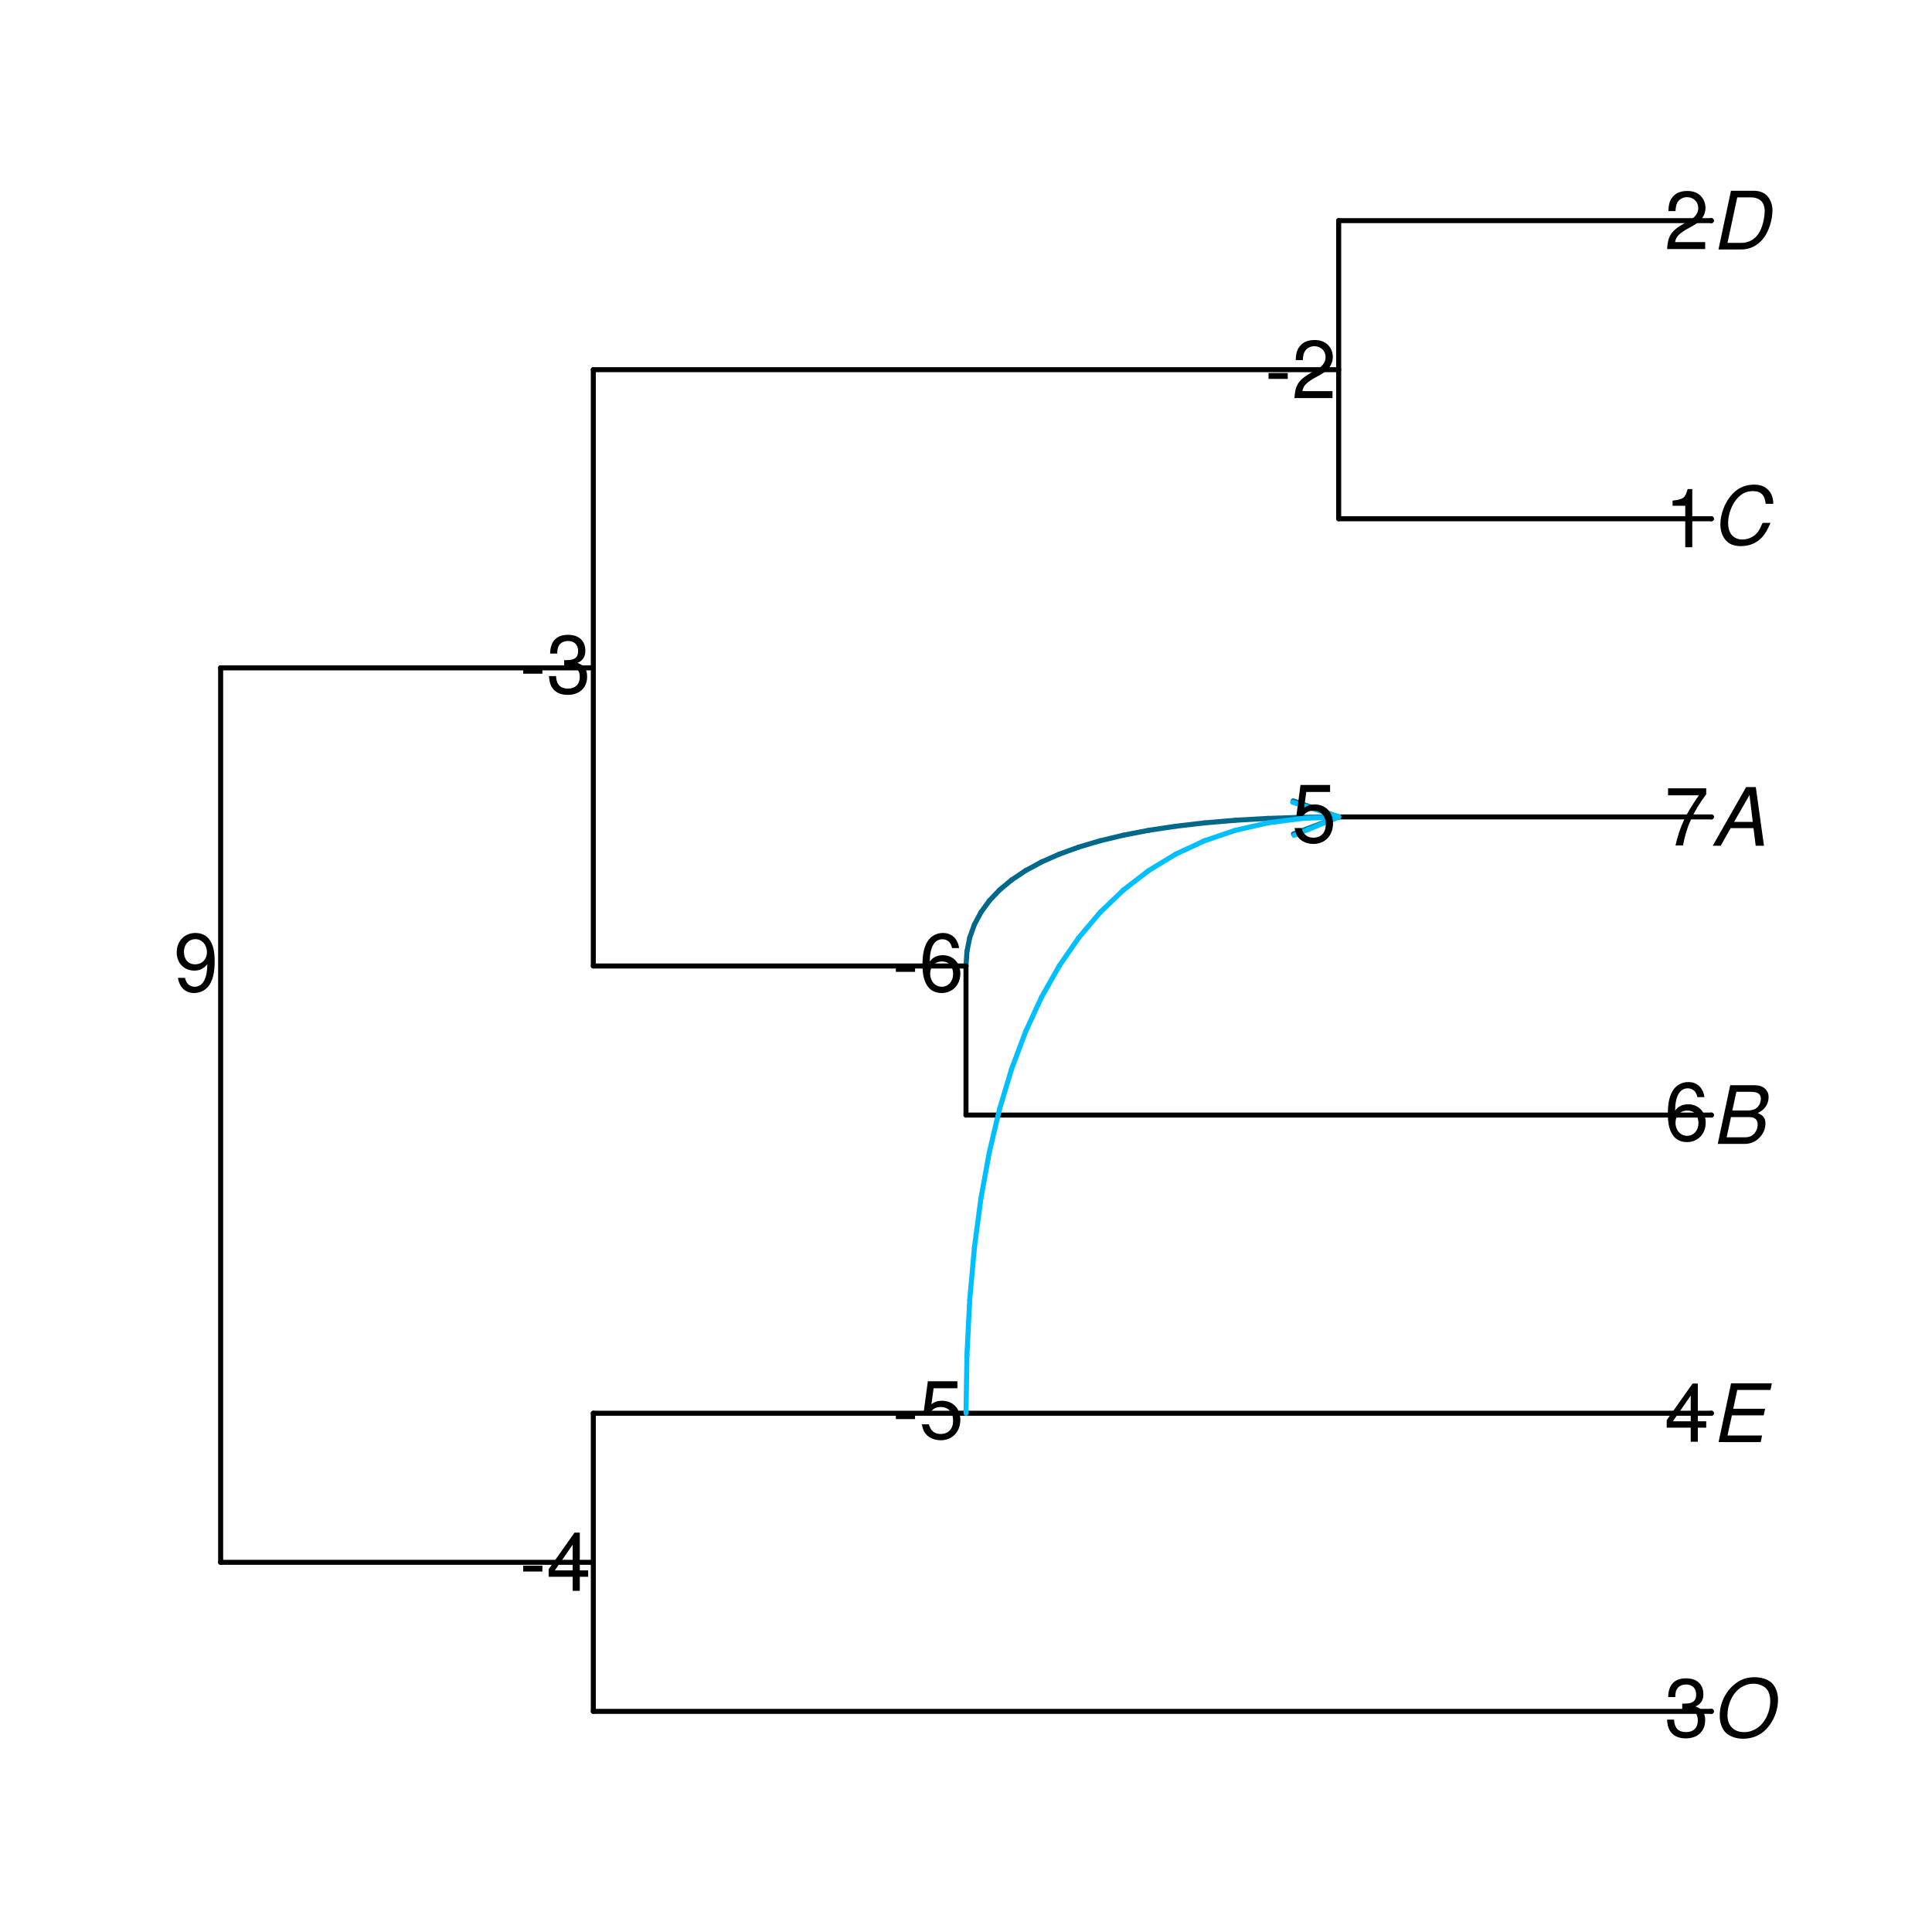
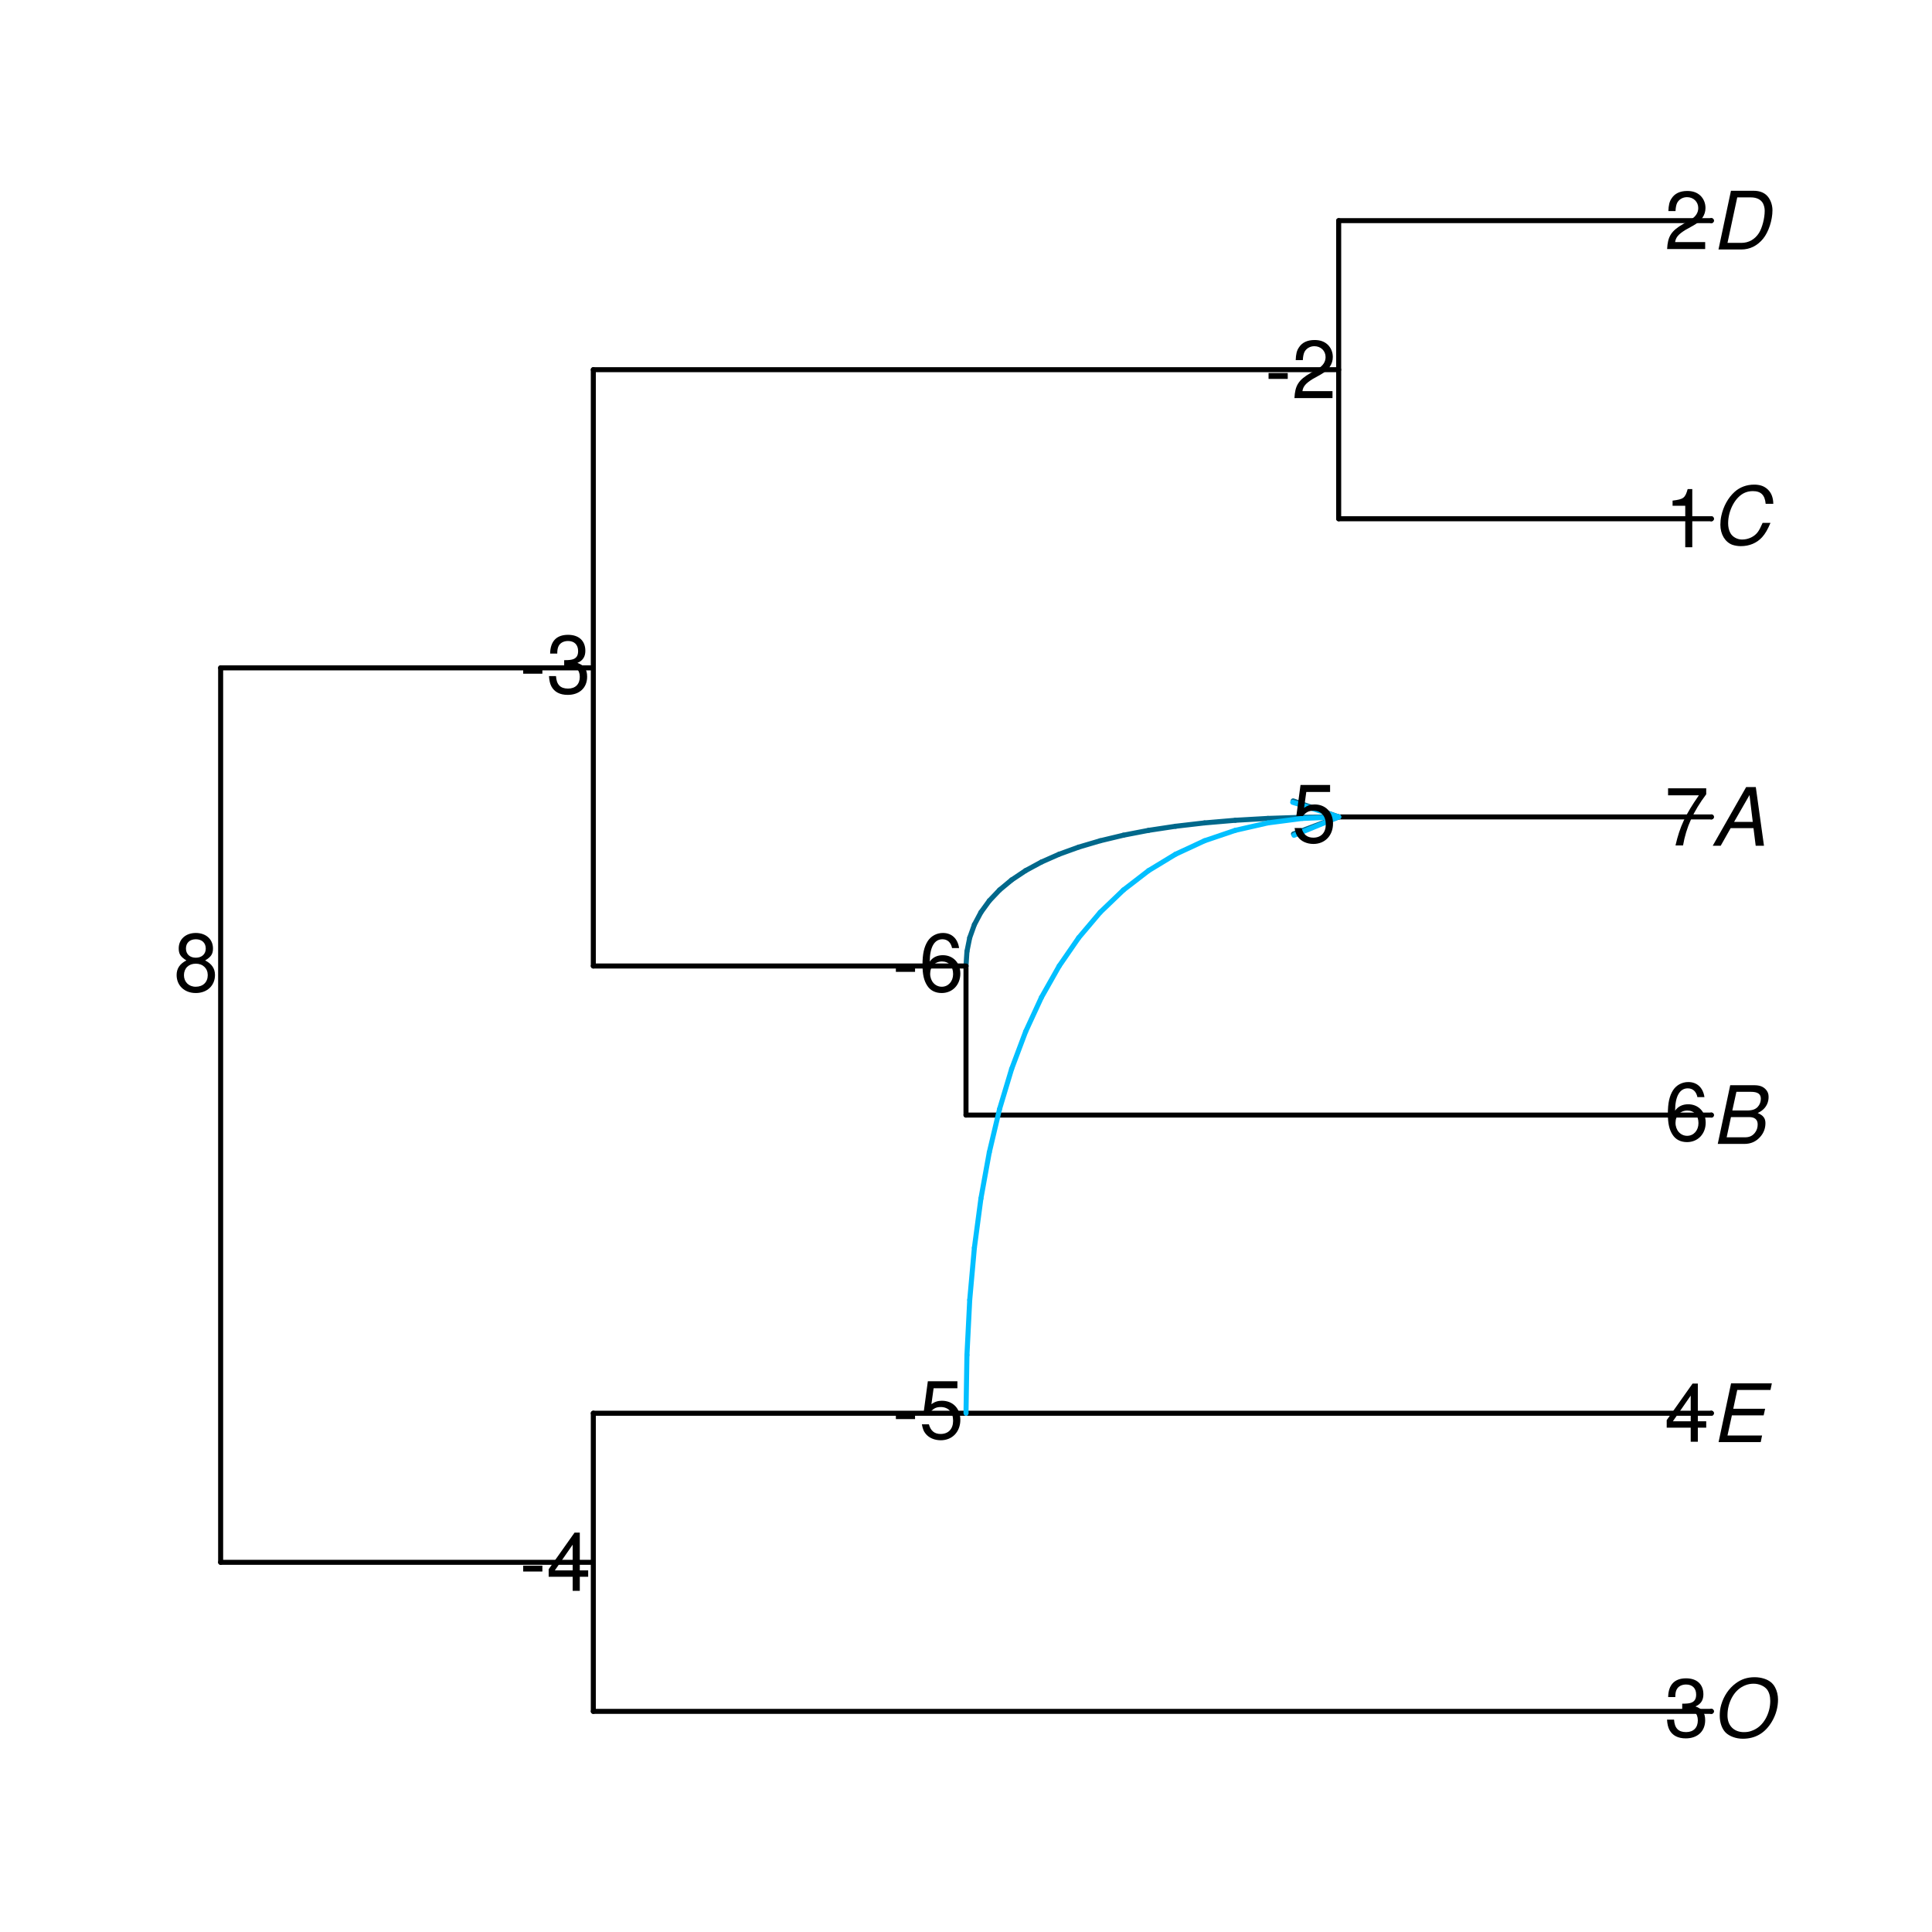
<svg xmlns="http://www.w3.org/2000/svg" xmlns:xlink="http://www.w3.org/1999/xlink" width="288pt" height="288pt" viewBox="0 0 288 288">
  <defs>
    <g>
      <g id="glyph-0-0">
        <path d="M 9.234 -6.031 C 9.219 -6.547 9.156 -6.859 9.031 -7.219 C 8.781 -7.938 8.156 -8.531 7.422 -8.75 C 7.109 -8.844 6.75 -8.891 6.391 -8.891 C 5.266 -8.891 4.25 -8.516 3.469 -7.812 C 2.5 -6.938 1.797 -5.672 1.484 -4.234 C 1.391 -3.797 1.344 -3.344 1.344 -2.906 C 1.344 -1.484 2.047 -0.328 3.125 0.078 C 3.5 0.203 3.938 0.281 4.406 0.281 C 5.672 0.281 6.781 -0.188 7.562 -1.047 C 8.031 -1.562 8.406 -2.219 8.812 -3.188 L 7.641 -3.188 C 7.344 -2.516 7.156 -2.141 6.938 -1.844 C 6.438 -1.141 5.516 -0.703 4.578 -0.703 C 3.859 -0.703 3.141 -1.094 2.828 -1.688 C 2.609 -2.094 2.5 -2.578 2.5 -3.125 C 2.5 -5.078 3.594 -7.094 5 -7.688 C 5.359 -7.844 5.766 -7.922 6.188 -7.922 C 7.391 -7.922 7.984 -7.328 8.094 -6.031 Z M 9.234 -6.031 " />
      </g>
      <g id="glyph-0-1">
        <path d="M 1.062 0 L 4.453 0 C 5.75 0 6.844 -0.547 7.719 -1.609 C 8.531 -2.609 9.109 -4.359 9.109 -5.859 C 9.109 -6.734 8.75 -7.625 8.188 -8.125 C 7.734 -8.531 7.094 -8.75 6.312 -8.75 L 2.922 -8.75 Z M 2.406 -0.984 L 3.859 -7.766 L 5.906 -7.766 C 6.734 -7.766 7.375 -7.453 7.688 -6.891 C 7.859 -6.547 7.953 -6.188 7.953 -5.766 C 7.953 -4.656 7.578 -3.219 7.094 -2.453 C 6.484 -1.5 5.562 -0.984 4.469 -0.984 Z M 2.406 -0.984 " />
      </g>
      <g id="glyph-0-2">
        <path d="M 6.438 -8.891 C 5.375 -8.891 4.453 -8.594 3.625 -7.969 C 2.609 -7.219 1.844 -6.078 1.469 -4.781 C 1.312 -4.25 1.25 -3.703 1.25 -3.156 C 1.25 -2.109 1.578 -1.203 2.125 -0.641 C 2.703 -0.078 3.672 0.281 4.688 0.281 C 6.594 0.281 8.047 -0.594 9.047 -2.312 C 9.641 -3.328 9.938 -4.453 9.938 -5.562 C 9.938 -6.203 9.781 -6.859 9.5 -7.375 C 9.172 -8 8.641 -8.422 7.875 -8.672 C 7.422 -8.812 6.969 -8.891 6.438 -8.891 Z M 6.297 -7.922 C 7.109 -7.922 7.891 -7.578 8.297 -7.062 C 8.609 -6.641 8.781 -6.078 8.781 -5.359 C 8.781 -4.453 8.547 -3.531 8.094 -2.719 C 7.578 -1.812 6.906 -1.219 6.031 -0.906 C 5.641 -0.75 5.266 -0.703 4.844 -0.703 C 3.547 -0.703 2.609 -1.469 2.438 -2.719 C 2.406 -2.891 2.406 -3.078 2.406 -3.25 C 2.406 -4.156 2.641 -5.094 3.094 -5.906 C 3.594 -6.797 4.266 -7.391 5.141 -7.719 C 5.531 -7.859 5.891 -7.922 6.297 -7.922 Z M 6.297 -7.922 " />
      </g>
      <g id="glyph-0-3">
        <path d="M 3.062 -3.984 L 7.797 -3.984 L 8.016 -4.969 L 3.266 -4.969 L 3.859 -7.766 L 8.812 -7.766 L 9.016 -8.75 L 2.938 -8.75 L 1.078 0 L 7.359 0 L 7.562 -0.984 L 2.406 -0.984 Z M 3.062 -3.984 " />
      </g>
      <g id="glyph-0-4">
        <path d="M 0.953 0 L 4.906 0 C 5.891 0 6.656 -0.344 7.281 -1.047 C 7.797 -1.625 8.062 -2.312 8.062 -3.094 C 8.062 -3.828 7.734 -4.25 6.906 -4.609 C 7.766 -4.984 8.328 -5.656 8.484 -6.484 C 8.516 -6.641 8.531 -6.812 8.531 -7.016 C 8.531 -7.469 8.406 -7.812 8.094 -8.141 C 7.688 -8.562 7.188 -8.75 6.359 -8.75 L 2.812 -8.75 Z M 3.125 -4.984 L 3.734 -7.766 L 5.891 -7.766 C 6.922 -7.766 7.375 -7.438 7.375 -6.734 C 7.375 -6.281 7.219 -5.859 6.922 -5.531 C 6.562 -5.141 6.094 -4.984 5.297 -4.984 Z M 2.281 -0.984 L 2.922 -4 L 5.641 -4 C 6.469 -4 6.906 -3.625 6.906 -2.906 C 6.906 -2.438 6.781 -2.031 6.5 -1.672 C 6.125 -1.188 5.672 -0.984 5 -0.984 Z M 2.281 -0.984 " />
      </g>
      <g id="glyph-0-5">
        <path d="M 6.281 -2.625 L 6.609 0 L 7.844 0 L 6.625 -8.75 L 5.188 -8.75 L 0.203 0 L 1.391 0 L 2.875 -2.625 Z M 6.172 -3.562 L 3.391 -3.562 L 5.688 -7.562 Z M 6.172 -3.562 " />
      </g>
      <g id="glyph-1-0">
        <path d="M 3.109 -6.188 L 3.109 0 L 4.156 0 L 4.156 -8.672 L 3.469 -8.672 C 3.094 -7.344 2.859 -7.156 1.219 -6.953 L 1.219 -6.188 Z M 3.109 -6.188 " />
      </g>
      <g id="glyph-1-1">
        <path d="M 6.078 -1.047 L 1.594 -1.047 C 1.703 -1.766 2.094 -2.219 3.125 -2.859 L 4.328 -3.531 C 5.516 -4.188 6.125 -5.078 6.125 -6.141 C 6.125 -6.859 5.844 -7.531 5.344 -8 C 4.844 -8.453 4.219 -8.672 3.406 -8.672 C 2.328 -8.672 1.531 -8.297 1.062 -7.547 C 0.75 -7.094 0.625 -6.547 0.594 -5.672 L 1.656 -5.672 C 1.688 -6.266 1.766 -6.609 1.906 -6.906 C 2.188 -7.422 2.734 -7.75 3.375 -7.75 C 4.328 -7.75 5.047 -7.062 5.047 -6.125 C 5.047 -5.422 4.656 -4.828 3.906 -4.391 L 2.797 -3.75 C 1.016 -2.719 0.5 -1.906 0.406 -0.016 L 6.078 -0.016 Z M 6.078 -1.047 " />
      </g>
      <g id="glyph-1-2">
        <path d="M 2.656 -4 L 3.234 -4 C 4.375 -4 4.984 -3.453 4.984 -2.406 C 4.984 -1.312 4.328 -0.656 3.234 -0.656 C 2.078 -0.656 1.516 -1.25 1.438 -2.516 L 0.391 -2.516 C 0.438 -1.828 0.547 -1.375 0.75 -0.984 C 1.203 -0.141 2.031 0.281 3.188 0.281 C 4.938 0.281 6.078 -0.781 6.078 -2.422 C 6.078 -3.531 5.656 -4.125 4.625 -4.484 C 5.422 -4.812 5.812 -5.406 5.812 -6.281 C 5.812 -7.781 4.844 -8.672 3.234 -8.672 C 1.516 -8.672 0.594 -7.719 0.562 -5.875 L 1.625 -5.875 C 1.625 -6.406 1.688 -6.703 1.812 -6.969 C 2.047 -7.469 2.578 -7.75 3.234 -7.75 C 4.172 -7.75 4.734 -7.188 4.734 -6.25 C 4.734 -5.641 4.531 -5.266 4.062 -5.062 C 3.766 -4.938 3.391 -4.891 2.656 -4.891 Z M 2.656 -4 " />
      </g>
      <g id="glyph-1-3">
        <path d="M 3.922 -2.094 L 3.922 0 L 4.984 0 L 4.984 -2.094 L 6.234 -2.094 L 6.234 -3.047 L 4.984 -3.047 L 4.984 -8.672 L 4.203 -8.672 L 0.344 -3.219 L 0.344 -2.094 Z M 3.922 -3.047 L 1.266 -3.047 L 3.922 -6.875 Z M 3.922 -3.047 " />
      </g>
      <g id="glyph-1-4">
        <path d="M 3.406 -3.75 L 0.547 -3.75 L 0.547 -2.875 L 3.406 -2.875 Z M 3.406 -3.75 " />
      </g>
      <g id="glyph-1-5">
        <path d="M 5.719 -8.516 L 1.312 -8.516 L 0.688 -3.875 L 1.656 -3.875 C 2.141 -4.469 2.562 -4.672 3.234 -4.672 C 4.375 -4.672 5.078 -3.891 5.078 -2.625 C 5.078 -1.406 4.375 -0.656 3.219 -0.656 C 2.297 -0.656 1.734 -1.125 1.469 -2.094 L 0.422 -2.094 C 0.562 -1.391 0.688 -1.062 0.938 -0.75 C 1.422 -0.094 2.281 0.281 3.234 0.281 C 4.953 0.281 6.156 -0.969 6.156 -2.766 C 6.156 -4.453 5.047 -5.609 3.406 -5.609 C 2.812 -5.609 2.328 -5.453 1.844 -5.094 L 2.172 -7.469 L 5.719 -7.469 Z M 5.719 -8.516 " />
      </g>
      <g id="glyph-1-6">
        <path d="M 5.969 -6.422 C 5.766 -7.844 4.859 -8.672 3.562 -8.672 C 2.625 -8.672 1.781 -8.219 1.281 -7.438 C 0.75 -6.594 0.516 -5.531 0.516 -3.953 C 0.516 -2.5 0.719 -1.578 1.234 -0.797 C 1.688 -0.094 2.438 0.281 3.375 0.281 C 4.984 0.281 6.156 -0.938 6.156 -2.625 C 6.156 -4.219 5.078 -5.359 3.547 -5.359 C 2.719 -5.359 2.047 -5.047 1.594 -4.406 C 1.609 -6.547 2.281 -7.734 3.484 -7.734 C 4.234 -7.734 4.75 -7.266 4.922 -6.422 Z M 3.422 -4.422 C 4.438 -4.422 5.078 -3.703 5.078 -2.547 C 5.078 -1.453 4.359 -0.656 3.391 -0.656 C 2.406 -0.656 1.656 -1.484 1.656 -2.594 C 1.656 -3.672 2.375 -4.422 3.422 -4.422 Z M 3.422 -4.422 " />
      </g>
      <g id="glyph-1-7">
        <path d="M 6.234 -8.516 L 0.547 -8.516 L 0.547 -7.469 L 5.141 -7.469 C 3.125 -4.578 2.297 -2.797 1.656 0 L 2.781 0 C 3.25 -2.719 4.312 -5.062 6.234 -7.625 Z M 6.234 -8.516 " />
      </g>
      <g id="glyph-1-8">
-         <path d="M 0.641 -1.984 C 0.844 -0.562 1.75 0.281 3.047 0.281 C 4 0.281 4.844 -0.188 5.344 -0.953 C 5.875 -1.812 6.109 -2.875 6.109 -4.438 C 6.109 -5.906 5.891 -6.828 5.391 -7.594 C 4.922 -8.297 4.172 -8.672 3.234 -8.672 C 1.625 -8.672 0.453 -7.469 0.453 -5.781 C 0.453 -4.188 1.531 -3.062 3.078 -3.062 C 3.875 -3.062 4.469 -3.344 5.016 -4.016 C 5 -1.844 4.328 -0.656 3.125 -0.656 C 2.375 -0.656 1.859 -1.141 1.688 -1.984 Z M 3.234 -7.75 C 4.219 -7.75 4.953 -6.922 4.953 -5.812 C 4.953 -4.734 4.234 -4 3.188 -4 C 2.172 -4 1.531 -4.719 1.531 -5.875 C 1.531 -6.953 2.25 -7.75 3.234 -7.75 Z M 3.234 -7.75 " />
+         <path d="M 4.688 -4.578 C 5.578 -5.109 5.859 -5.547 5.859 -6.359 C 5.859 -7.734 4.812 -8.672 3.297 -8.672 C 1.797 -8.672 0.75 -7.734 0.75 -6.375 C 0.75 -5.547 1.016 -5.125 1.891 -4.578 C 0.922 -4.078 0.438 -3.375 0.438 -2.406 C 0.438 -0.828 1.609 0.281 3.297 0.281 C 4.984 0.281 6.156 -0.828 6.156 -2.406 C 6.156 -3.375 5.672 -4.078 4.688 -4.578 Z M 3.297 -7.734 C 4.203 -7.734 4.781 -7.203 4.781 -6.344 C 4.781 -5.516 4.188 -4.984 3.297 -4.984 C 2.406 -4.984 1.828 -5.516 1.828 -6.359 C 1.828 -7.203 2.406 -7.734 3.297 -7.734 Z M 3.297 -4.094 C 4.359 -4.094 5.078 -3.391 5.078 -2.391 C 5.078 -1.344 4.375 -0.656 3.281 -0.656 C 2.25 -0.656 1.531 -1.375 1.531 -2.375 C 1.531 -3.406 2.234 -4.094 3.297 -4.094 Z M 3.297 -4.094 " />
      </g>
    </g>
  </defs>
  <rect x="-28.8" y="-28.8" width="345.6" height="345.6" fill="rgb(100%, 100%, 100%)" fill-opacity="1" />
  <path fill="none" stroke-width="0.75" stroke-linecap="round" stroke-linejoin="round" stroke="rgb(0%, 0%, 0%)" stroke-opacity="1" stroke-miterlimit="10" d="M 255.109 77.332 L 255.109 77.332 " />
  <path fill="none" stroke-width="0.75" stroke-linecap="round" stroke-linejoin="round" stroke="rgb(0%, 0%, 0%)" stroke-opacity="1" stroke-miterlimit="10" d="M 255.109 32.891 L 255.109 32.891 " />
  <path fill="none" stroke-width="0.75" stroke-linecap="round" stroke-linejoin="round" stroke="rgb(0%, 0%, 0%)" stroke-opacity="1" stroke-miterlimit="10" d="M 255.109 255.109 L 255.109 255.109 " />
  <path fill="none" stroke-width="0.75" stroke-linecap="round" stroke-linejoin="round" stroke="rgb(0%, 0%, 0%)" stroke-opacity="1" stroke-miterlimit="10" d="M 255.109 210.668 L 255.109 210.668 " />
  <path fill="none" stroke-width="0.75" stroke-linecap="round" stroke-linejoin="round" stroke="rgb(0%, 0%, 0%)" stroke-opacity="1" stroke-miterlimit="10" d="M 144 210.668 L 144 210.668 " />
  <path fill="none" stroke-width="0.75" stroke-linecap="round" stroke-linejoin="round" stroke="rgb(0%, 0%, 0%)" stroke-opacity="1" stroke-miterlimit="10" d="M 88.445 255.109 L 88.445 210.668 " />
  <path fill="none" stroke-width="0.75" stroke-linecap="round" stroke-linejoin="round" stroke="rgb(0%, 0%, 0%)" stroke-opacity="1" stroke-miterlimit="10" d="M 255.109 166.223 L 255.109 166.223 " />
  <path fill="none" stroke-width="0.75" stroke-linecap="round" stroke-linejoin="round" stroke="rgb(0%, 0%, 0%)" stroke-opacity="1" stroke-miterlimit="10" d="M 255.109 121.777 L 255.109 121.777 " />
  <path fill="none" stroke-width="0.75" stroke-linecap="round" stroke-linejoin="round" stroke="rgb(0%, 0%, 0%)" stroke-opacity="1" stroke-miterlimit="10" d="M 199.555 121.777 L 199.555 121.777 " />
  <path fill="none" stroke-width="0.75" stroke-linecap="round" stroke-linejoin="round" stroke="rgb(0%, 0%, 0%)" stroke-opacity="1" stroke-miterlimit="10" d="M 144 166.223 L 144 144 " />
  <path fill="none" stroke-width="0.75" stroke-linecap="round" stroke-linejoin="round" stroke="rgb(0%, 0%, 0%)" stroke-opacity="1" stroke-miterlimit="10" d="M 88.445 144 L 88.445 55.109 " />
  <path fill="none" stroke-width="0.75" stroke-linecap="round" stroke-linejoin="round" stroke="rgb(0%, 0%, 0%)" stroke-opacity="1" stroke-miterlimit="10" d="M 199.555 77.332 L 199.555 32.891 " />
  <path fill="none" stroke-width="0.75" stroke-linecap="round" stroke-linejoin="round" stroke="rgb(0%, 0%, 0%)" stroke-opacity="1" stroke-miterlimit="10" d="M 32.891 232.891 L 32.891 99.555 " />
  <path fill="none" stroke-width="0.75" stroke-linecap="round" stroke-linejoin="round" stroke="rgb(0%, 0%, 0%)" stroke-opacity="1" stroke-miterlimit="10" d="M 199.555 77.332 L 255.109 77.332 " />
  <path fill="none" stroke-width="0.75" stroke-linecap="round" stroke-linejoin="round" stroke="rgb(0%, 0%, 0%)" stroke-opacity="1" stroke-miterlimit="10" d="M 199.555 32.891 L 255.109 32.891 " />
  <path fill="none" stroke-width="0.75" stroke-linecap="round" stroke-linejoin="round" stroke="rgb(0%, 0%, 0%)" stroke-opacity="1" stroke-miterlimit="10" d="M 88.445 255.109 L 255.109 255.109 " />
  <path fill="none" stroke-width="0.75" stroke-linecap="round" stroke-linejoin="round" stroke="rgb(0%, 0%, 0%)" stroke-opacity="1" stroke-miterlimit="10" d="M 144 210.668 L 255.109 210.668 " />
  <path fill="none" stroke-width="0.75" stroke-linecap="round" stroke-linejoin="round" stroke="rgb(0%, 74.902%, 100%)" stroke-opacity="1" stroke-miterlimit="10" d="M 144 210.668 L 144 210.668 " />
  <path fill="none" stroke-width="0.75" stroke-linecap="round" stroke-linejoin="round" stroke="rgb(0%, 0%, 0%)" stroke-opacity="1" stroke-miterlimit="10" d="M 88.445 210.668 L 144 210.668 " />
  <path fill="none" stroke-width="0.75" stroke-linecap="round" stroke-linejoin="round" stroke="rgb(0%, 0%, 0%)" stroke-opacity="1" stroke-miterlimit="10" d="M 32.891 232.891 L 88.445 232.891 " />
  <path fill="none" stroke-width="0.75" stroke-linecap="round" stroke-linejoin="round" stroke="rgb(0%, 0%, 0%)" stroke-opacity="1" stroke-miterlimit="10" d="M 144 166.223 L 255.109 166.223 " />
  <path fill="none" stroke-width="0.75" stroke-linecap="round" stroke-linejoin="round" stroke="rgb(0%, 0%, 0%)" stroke-opacity="1" stroke-miterlimit="10" d="M 199.555 121.777 L 255.109 121.777 " />
  <path fill="none" stroke-width="0.75" stroke-linecap="round" stroke-linejoin="round" stroke="rgb(0%, 40.784%, 54.51%)" stroke-opacity="1" stroke-miterlimit="10" d="M 144 144 L 144.141 141.832 " />
  <path fill="none" stroke-width="0.75" stroke-linecap="round" stroke-linejoin="round" stroke="rgb(0%, 40.784%, 54.51%)" stroke-opacity="1" stroke-miterlimit="10" d="M 144.141 141.832 L 144.555 139.777 " />
  <path fill="none" stroke-width="0.75" stroke-linecap="round" stroke-linejoin="round" stroke="rgb(0%, 40.784%, 54.51%)" stroke-opacity="1" stroke-miterlimit="10" d="M 144.555 139.777 L 145.25 137.832 " />
  <path fill="none" stroke-width="0.75" stroke-linecap="round" stroke-linejoin="round" stroke="rgb(0%, 40.784%, 54.51%)" stroke-opacity="1" stroke-miterlimit="10" d="M 145.25 137.832 L 146.223 136 " />
  <path fill="none" stroke-width="0.75" stroke-linecap="round" stroke-linejoin="round" stroke="rgb(0%, 40.784%, 54.51%)" stroke-opacity="1" stroke-miterlimit="10" d="M 146.223 136 L 147.473 134.277 " />
  <path fill="none" stroke-width="0.75" stroke-linecap="round" stroke-linejoin="round" stroke="rgb(0%, 40.784%, 54.51%)" stroke-opacity="1" stroke-miterlimit="10" d="M 147.473 134.277 L 149 132.668 " />
  <path fill="none" stroke-width="0.75" stroke-linecap="round" stroke-linejoin="round" stroke="rgb(0%, 40.784%, 54.51%)" stroke-opacity="1" stroke-miterlimit="10" d="M 149 132.668 L 150.805 131.168 " />
  <path fill="none" stroke-width="0.75" stroke-linecap="round" stroke-linejoin="round" stroke="rgb(0%, 40.784%, 54.51%)" stroke-opacity="1" stroke-miterlimit="10" d="M 150.805 131.168 L 152.891 129.777 " />
  <path fill="none" stroke-width="0.75" stroke-linecap="round" stroke-linejoin="round" stroke="rgb(0%, 40.784%, 54.51%)" stroke-opacity="1" stroke-miterlimit="10" d="M 152.891 129.777 L 155.25 128.5 " />
  <path fill="none" stroke-width="0.75" stroke-linecap="round" stroke-linejoin="round" stroke="rgb(0%, 40.784%, 54.51%)" stroke-opacity="1" stroke-miterlimit="10" d="M 155.25 128.5 L 157.891 127.332 " />
  <path fill="none" stroke-width="0.75" stroke-linecap="round" stroke-linejoin="round" stroke="rgb(0%, 40.784%, 54.51%)" stroke-opacity="1" stroke-miterlimit="10" d="M 157.891 127.332 L 160.805 126.277 " />
  <path fill="none" stroke-width="0.75" stroke-linecap="round" stroke-linejoin="round" stroke="rgb(0%, 40.784%, 54.51%)" stroke-opacity="1" stroke-miterlimit="10" d="M 160.805 126.277 L 164 125.332 " />
  <path fill="none" stroke-width="0.75" stroke-linecap="round" stroke-linejoin="round" stroke="rgb(0%, 40.784%, 54.51%)" stroke-opacity="1" stroke-miterlimit="10" d="M 164 125.332 L 167.473 124.5 " />
  <path fill="none" stroke-width="0.75" stroke-linecap="round" stroke-linejoin="round" stroke="rgb(0%, 40.784%, 54.51%)" stroke-opacity="1" stroke-miterlimit="10" d="M 167.473 124.5 L 171.223 123.777 " />
  <path fill="none" stroke-width="0.75" stroke-linecap="round" stroke-linejoin="round" stroke="rgb(0%, 40.784%, 54.51%)" stroke-opacity="1" stroke-miterlimit="10" d="M 171.223 123.777 L 175.25 123.168 " />
  <path fill="none" stroke-width="0.75" stroke-linecap="round" stroke-linejoin="round" stroke="rgb(0%, 40.784%, 54.51%)" stroke-opacity="1" stroke-miterlimit="10" d="M 175.25 123.168 L 179.555 122.668 " />
  <path fill="none" stroke-width="0.75" stroke-linecap="round" stroke-linejoin="round" stroke="rgb(0%, 40.784%, 54.51%)" stroke-opacity="1" stroke-miterlimit="10" d="M 179.555 122.668 L 184.141 122.277 " />
  <path fill="none" stroke-width="0.75" stroke-linecap="round" stroke-linejoin="round" stroke="rgb(0%, 40.784%, 54.51%)" stroke-opacity="1" stroke-miterlimit="10" d="M 184.141 122.277 L 189 122 " />
  <path fill="none" stroke-width="0.75" stroke-linecap="round" stroke-linejoin="round" stroke="rgb(0%, 40.784%, 54.51%)" stroke-opacity="1" stroke-miterlimit="10" d="M 189 122 L 194.141 121.832 " />
  <path fill="none" stroke-width="0.75" stroke-linecap="round" stroke-linejoin="round" stroke="rgb(0%, 40.784%, 54.51%)" stroke-opacity="1" stroke-miterlimit="10" d="M 194.141 121.832 L 199.555 121.777 " />
  <path fill="none" stroke-width="0.75" stroke-linecap="round" stroke-linejoin="round" stroke="rgb(0%, 40.784%, 54.51%)" stroke-opacity="1" stroke-miterlimit="10" d="M 192.816 124.309 L 199.555 121.777 L 192.766 119.383 " />
  <path fill="none" stroke-width="0.75" stroke-linecap="round" stroke-linejoin="round" stroke="rgb(0%, 0%, 0%)" stroke-opacity="1" stroke-miterlimit="10" d="M 88.445 144 L 144 144 " />
  <path fill="none" stroke-width="0.75" stroke-linecap="round" stroke-linejoin="round" stroke="rgb(0%, 0%, 0%)" stroke-opacity="1" stroke-miterlimit="10" d="M 88.445 55.109 L 199.555 55.109 " />
  <path fill="none" stroke-width="0.75" stroke-linecap="round" stroke-linejoin="round" stroke="rgb(0%, 0%, 0%)" stroke-opacity="1" stroke-miterlimit="10" d="M 32.891 99.555 L 88.445 99.555 " />
  <path fill="none" stroke-width="0.75" stroke-linecap="round" stroke-linejoin="round" stroke="rgb(0%, 74.902%, 100%)" stroke-opacity="1" stroke-miterlimit="10" d="M 144 210.668 L 144.141 202 " />
  <path fill="none" stroke-width="0.75" stroke-linecap="round" stroke-linejoin="round" stroke="rgb(0%, 74.902%, 100%)" stroke-opacity="1" stroke-miterlimit="10" d="M 144.141 202 L 144.555 193.777 " />
  <path fill="none" stroke-width="0.75" stroke-linecap="round" stroke-linejoin="round" stroke="rgb(0%, 74.902%, 100%)" stroke-opacity="1" stroke-miterlimit="10" d="M 144.555 193.777 L 145.25 186 " />
  <path fill="none" stroke-width="0.75" stroke-linecap="round" stroke-linejoin="round" stroke="rgb(0%, 74.902%, 100%)" stroke-opacity="1" stroke-miterlimit="10" d="M 145.25 186 L 146.223 178.668 " />
  <path fill="none" stroke-width="0.75" stroke-linecap="round" stroke-linejoin="round" stroke="rgb(0%, 74.902%, 100%)" stroke-opacity="1" stroke-miterlimit="10" d="M 146.223 178.668 L 147.473 171.777 " />
  <path fill="none" stroke-width="0.75" stroke-linecap="round" stroke-linejoin="round" stroke="rgb(0%, 74.902%, 100%)" stroke-opacity="1" stroke-miterlimit="10" d="M 147.473 171.777 L 149 165.332 " />
  <path fill="none" stroke-width="0.75" stroke-linecap="round" stroke-linejoin="round" stroke="rgb(0%, 74.902%, 100%)" stroke-opacity="1" stroke-miterlimit="10" d="M 149 165.332 L 150.805 159.332 " />
  <path fill="none" stroke-width="0.75" stroke-linecap="round" stroke-linejoin="round" stroke="rgb(0%, 74.902%, 100%)" stroke-opacity="1" stroke-miterlimit="10" d="M 150.805 159.332 L 152.891 153.777 " />
  <path fill="none" stroke-width="0.75" stroke-linecap="round" stroke-linejoin="round" stroke="rgb(0%, 74.902%, 100%)" stroke-opacity="1" stroke-miterlimit="10" d="M 152.891 153.777 L 155.25 148.668 " />
  <path fill="none" stroke-width="0.75" stroke-linecap="round" stroke-linejoin="round" stroke="rgb(0%, 74.902%, 100%)" stroke-opacity="1" stroke-miterlimit="10" d="M 155.25 148.668 L 157.891 144 " />
  <path fill="none" stroke-width="0.75" stroke-linecap="round" stroke-linejoin="round" stroke="rgb(0%, 74.902%, 100%)" stroke-opacity="1" stroke-miterlimit="10" d="M 157.891 144 L 160.805 139.777 " />
  <path fill="none" stroke-width="0.75" stroke-linecap="round" stroke-linejoin="round" stroke="rgb(0%, 74.902%, 100%)" stroke-opacity="1" stroke-miterlimit="10" d="M 160.805 139.777 L 164 136 " />
  <path fill="none" stroke-width="0.75" stroke-linecap="round" stroke-linejoin="round" stroke="rgb(0%, 74.902%, 100%)" stroke-opacity="1" stroke-miterlimit="10" d="M 164 136 L 167.473 132.668 " />
  <path fill="none" stroke-width="0.75" stroke-linecap="round" stroke-linejoin="round" stroke="rgb(0%, 74.902%, 100%)" stroke-opacity="1" stroke-miterlimit="10" d="M 167.473 132.668 L 171.223 129.777 " />
  <path fill="none" stroke-width="0.75" stroke-linecap="round" stroke-linejoin="round" stroke="rgb(0%, 74.902%, 100%)" stroke-opacity="1" stroke-miterlimit="10" d="M 171.223 129.777 L 175.25 127.332 " />
  <path fill="none" stroke-width="0.75" stroke-linecap="round" stroke-linejoin="round" stroke="rgb(0%, 74.902%, 100%)" stroke-opacity="1" stroke-miterlimit="10" d="M 175.25 127.332 L 179.555 125.332 " />
  <path fill="none" stroke-width="0.75" stroke-linecap="round" stroke-linejoin="round" stroke="rgb(0%, 74.902%, 100%)" stroke-opacity="1" stroke-miterlimit="10" d="M 179.555 125.332 L 184.141 123.777 " />
  <path fill="none" stroke-width="0.75" stroke-linecap="round" stroke-linejoin="round" stroke="rgb(0%, 74.902%, 100%)" stroke-opacity="1" stroke-miterlimit="10" d="M 184.141 123.777 L 189 122.668 " />
  <path fill="none" stroke-width="0.75" stroke-linecap="round" stroke-linejoin="round" stroke="rgb(0%, 74.902%, 100%)" stroke-opacity="1" stroke-miterlimit="10" d="M 189 122.668 L 194.141 122 " />
  <path fill="none" stroke-width="0.75" stroke-linecap="round" stroke-linejoin="round" stroke="rgb(0%, 74.902%, 100%)" stroke-opacity="1" stroke-miterlimit="10" d="M 194.141 122 L 199.555 121.777 " />
  <path fill="none" stroke-width="0.75" stroke-linecap="round" stroke-linejoin="round" stroke="rgb(0%, 74.902%, 100%)" stroke-opacity="1" stroke-miterlimit="10" d="M 192.895 124.516 L 199.555 121.777 L 192.695 119.594 " />
  <g fill="rgb(0%, 0%, 0%)" fill-opacity="1">
    <use xlink:href="#glyph-0-0" x="255.109" y="81.132" />
  </g>
  <g fill="rgb(0%, 0%, 0%)" fill-opacity="1">
    <use xlink:href="#glyph-0-1" x="255.109" y="37.19" />
  </g>
  <g fill="rgb(0%, 0%, 0%)" fill-opacity="1">
    <use xlink:href="#glyph-0-2" x="255.109" y="258.909" />
  </g>
  <g fill="rgb(0%, 0%, 0%)" fill-opacity="1">
    <use xlink:href="#glyph-0-3" x="255.109" y="214.968" />
  </g>
  <g fill="rgb(0%, 0%, 0%)" fill-opacity="1">
    <use xlink:href="#glyph-0-4" x="255.109" y="170.522" />
  </g>
  <g fill="rgb(0%, 0%, 0%)" fill-opacity="1">
    <use xlink:href="#glyph-0-5" x="255.109" y="126.077" />
  </g>
  <g fill="rgb(0%, 0%, 0%)" fill-opacity="1">
    <use xlink:href="#glyph-1-0" x="248.109" y="81.58" />
  </g>
  <g fill="rgb(0%, 0%, 0%)" fill-opacity="1">
    <use xlink:href="#glyph-1-1" x="248.109" y="37.139" />
  </g>
  <g fill="rgb(0%, 0%, 0%)" fill-opacity="1">
    <use xlink:href="#glyph-1-2" x="248.109" y="258.857" />
  </g>
  <g fill="rgb(0%, 0%, 0%)" fill-opacity="1">
    <use xlink:href="#glyph-1-3" x="248.109" y="214.916" />
  </g>
  <g fill="rgb(0%, 0%, 0%)" fill-opacity="1">
    <use xlink:href="#glyph-1-4" x="133" y="214.416" />
    <use xlink:href="#glyph-1-5" x="137" y="214.416" />
  </g>
  <g fill="rgb(0%, 0%, 0%)" fill-opacity="1">
    <use xlink:href="#glyph-1-4" x="77.445" y="237.139" />
    <use xlink:href="#glyph-1-3" x="81.445" y="237.139" />
  </g>
  <g fill="rgb(0%, 0%, 0%)" fill-opacity="1">
    <use xlink:href="#glyph-1-6" x="248.109" y="169.971" />
  </g>
  <g fill="rgb(0%, 0%, 0%)" fill-opacity="1">
    <use xlink:href="#glyph-1-7" x="248.109" y="126.025" />
  </g>
  <g fill="rgb(0%, 0%, 0%)" fill-opacity="1">
    <use xlink:href="#glyph-1-5" x="192.555" y="125.525" />
  </g>
  <g fill="rgb(0%, 0%, 0%)" fill-opacity="1">
    <use xlink:href="#glyph-1-4" x="133" y="147.748" />
    <use xlink:href="#glyph-1-6" x="137" y="147.748" />
  </g>
  <g fill="rgb(0%, 0%, 0%)" fill-opacity="1">
    <use xlink:href="#glyph-1-4" x="77.445" y="103.303" />
    <use xlink:href="#glyph-1-2" x="81.445" y="103.303" />
  </g>
  <g fill="rgb(0%, 0%, 0%)" fill-opacity="1">
    <use xlink:href="#glyph-1-4" x="188.555" y="59.357" />
    <use xlink:href="#glyph-1-1" x="192.555" y="59.357" />
  </g>
  <g fill="rgb(0%, 0%, 0%)" fill-opacity="1">
    <use xlink:href="#glyph-1-8" x="25.891" y="147.748" />
  </g>
</svg>
